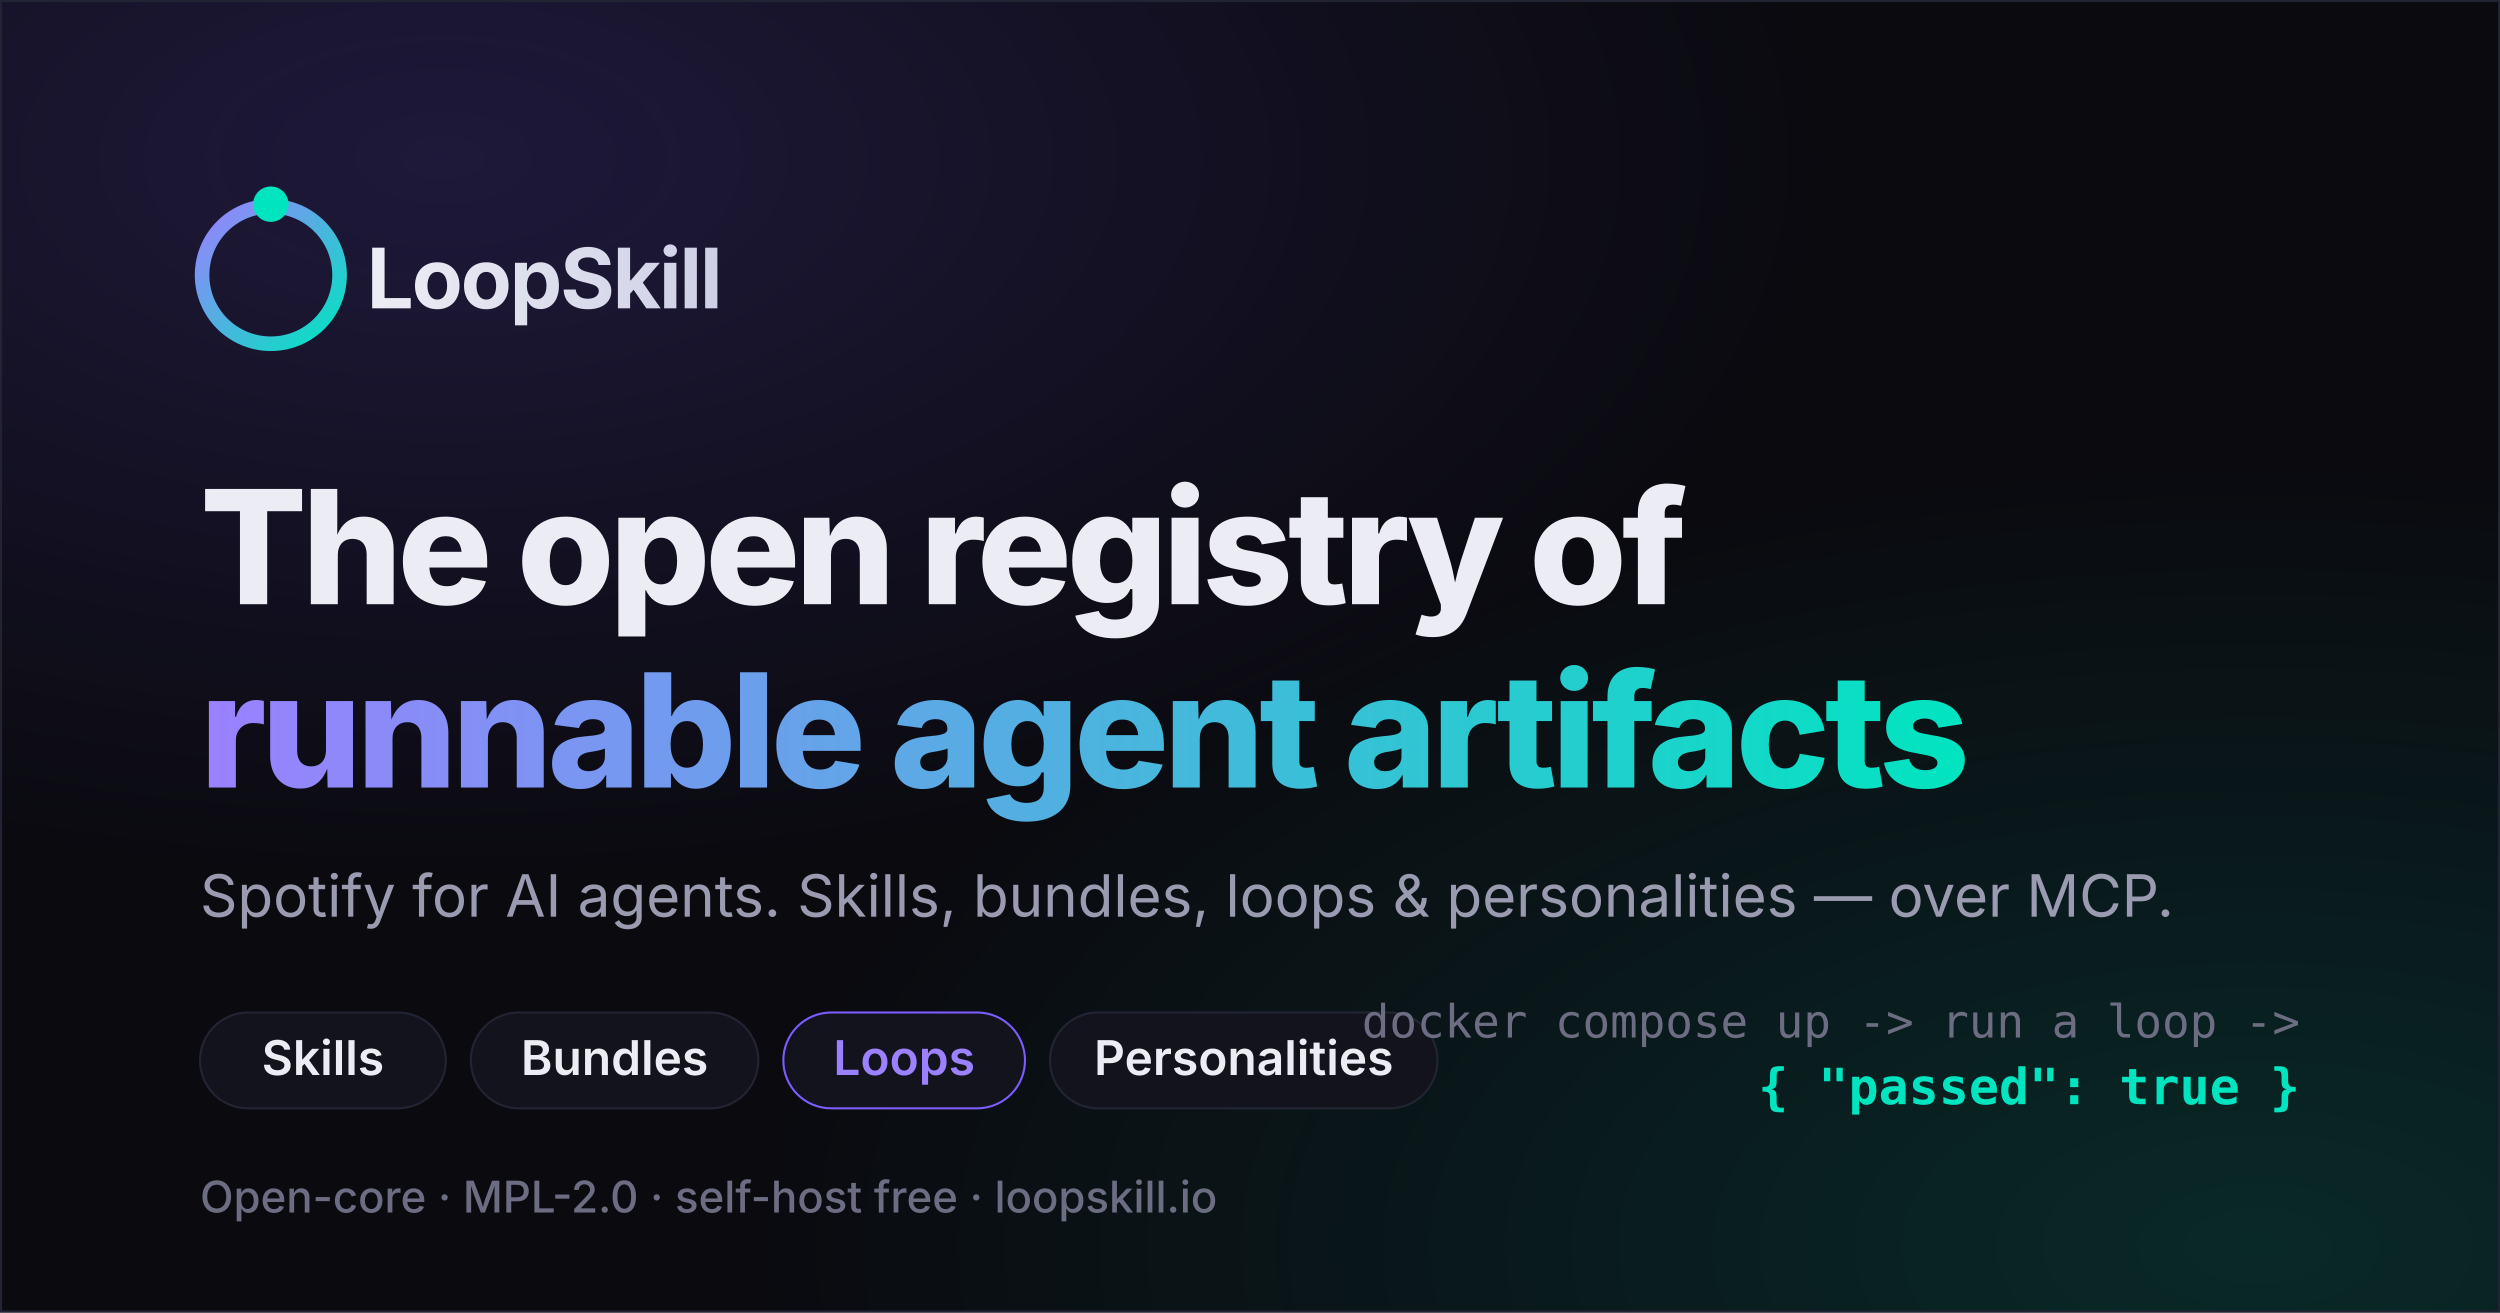
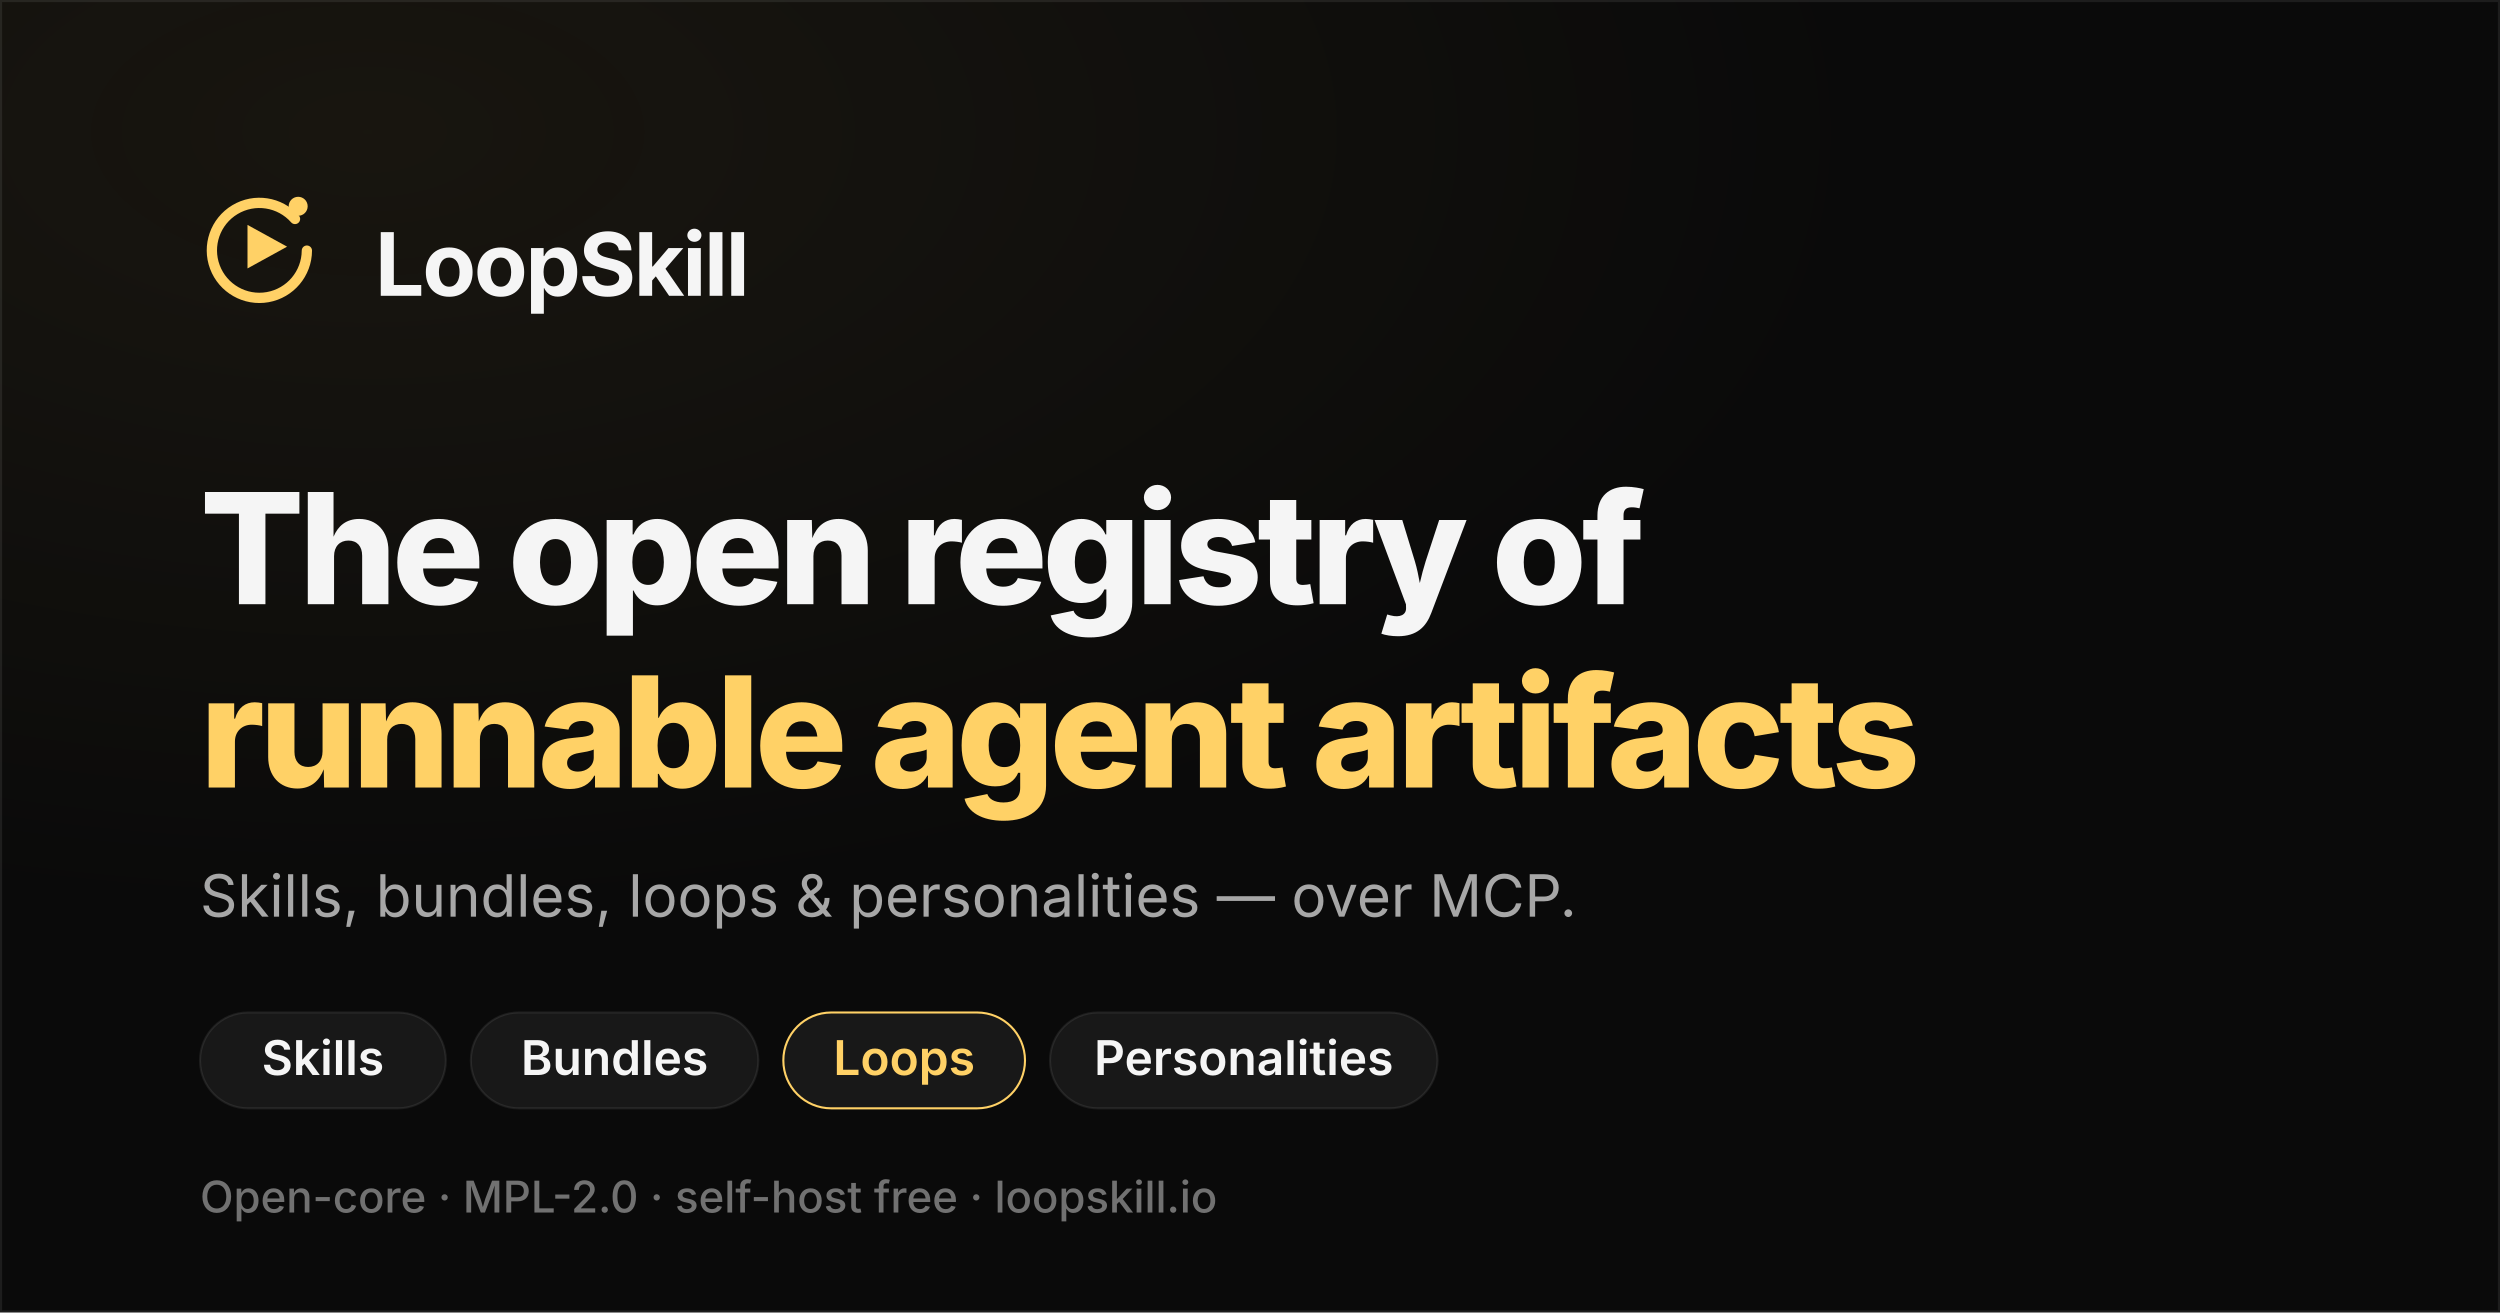
<svg xmlns="http://www.w3.org/2000/svg" width="1200" height="630" viewBox="0 0 1200 630" fill="none">
  <defs>
-     <linearGradient id="ring" x1="0" y1="0" x2="1" y2="1">
-       <stop stop-color="#9b80ff" />
-       <stop offset="1" stop-color="#00e5c0" />
-     </linearGradient>
-     <linearGradient id="wordgrad" x1="0" y1="0" x2="1" y2="0">
-       <stop stop-color="#ecedf4" />
-       <stop offset="1" stop-color="#cfd0e6" />
-     </linearGradient>
-     <linearGradient id="accent" x1="0" y1="0" x2="1" y2="0">
-       <stop stop-color="#9b80ff" />
-       <stop offset="1" stop-color="#00e5c0" />
-     </linearGradient>
-     <radialGradient id="glow1" cx="0.18" cy="0.12" r="0.55">
-       <stop stop-color="#7c5cff" stop-opacity="0.18" />
-       <stop offset="1" stop-color="#7c5cff" stop-opacity="0" />
-     </radialGradient>
-     <radialGradient id="glow2" cx="0.9" cy="0.95" r="0.6">
-       <stop stop-color="#00e5c0" stop-opacity="0.14" />
-       <stop offset="1" stop-color="#00e5c0" stop-opacity="0" />
+     <radialGradient id="glow" cx="0.15" cy="0.1" r="0.6">
+       <stop stop-color="#ffd166" stop-opacity="0.06" />
+       <stop offset="1" stop-color="#ffd166" stop-opacity="0" />
    </radialGradient>
  </defs>
-   <rect width="1200" height="630" fill="#0a0a0f" />
-   <rect width="1200" height="630" fill="url(#glow1)" />
-   <rect width="1200" height="630" fill="url(#glow2)" />
-   <rect x="0.5" y="0.5" width="1199" height="629" rx="0" stroke="#232433" stroke-width="1" />
-   <g transform="translate(96,92)">
-     <circle cx="34" cy="40" r="33" fill="none" stroke="url(#ring)" stroke-width="7" />
-     <circle cx="34" cy="6" r="8.5" fill="#00e5c0" />
+   <rect width="1200" height="630" fill="#0a0a0a" />
+   <rect width="1200" height="630" fill="url(#glow)" />
+   <rect x="0.5" y="0.5" width="1199" height="629" rx="0" stroke="rgba(255,255,255,0.08)" stroke-width="1" />
+   <g transform="translate(96,88) scale(1.9)">
+     <path d="M24 9 A12 12 0 1 0 27 17" stroke="#ffd166" stroke-width="2.6" stroke-linecap="round" fill="none" />
+     <circle cx="24.8" cy="5.8" r="2.4" fill="#ffd166" />
+     <path d="M12 10.5 L22 16 L12 21.5 Z" fill="#ffd166" />
  </g>
-   <text x="176" y="148" font-family="Inter, 'Helvetica Neue', Arial, sans-serif" font-size="40" font-weight="700" fill="url(#wordgrad)" letter-spacing="-1">LoopSkill</text>
-   <text x="96" y="290" font-family="Inter, 'Helvetica Neue', Arial, sans-serif" font-size="76" font-weight="800" fill="#ecedf4" letter-spacing="-2.5">The open registry of</text>
-   <text x="96" y="378" font-family="Inter, 'Helvetica Neue', Arial, sans-serif" font-size="76" font-weight="800" fill="url(#accent)" letter-spacing="-2.5">runnable agent artifacts</text>
-   <text x="96" y="440" font-family="Inter, 'Helvetica Neue', Arial, sans-serif" font-size="28" font-weight="400" fill="#9a9bb0">Spotify for AI agents. Skills, bundles, loops &amp; personalities — over MCP.</text>
+   <text x="180" y="142" font-family="Inter, 'Helvetica Neue', Arial, sans-serif" font-size="42" font-weight="700" fill="#f5f5f5" letter-spacing="-1">LoopSkill</text>
+   <text x="96" y="290" font-family="Inter, 'Helvetica Neue', Arial, sans-serif" font-size="74" font-weight="800" fill="#f5f5f5" letter-spacing="-2.5">The open registry of</text>
+   <text x="96" y="378" font-family="Inter, 'Helvetica Neue', Arial, sans-serif" font-size="74" font-weight="800" fill="#ffd166" letter-spacing="-2.5">runnable agent artifacts</text>
+   <text x="96" y="440" font-family="Inter, 'Helvetica Neue', Arial, sans-serif" font-size="28" font-weight="400" fill="rgba(255,255,255,0.64)">Skills, bundles, loops &amp; personalities — over MCP.</text>
  <g font-family="Inter, 'Helvetica Neue', Arial, sans-serif" font-size="23" font-weight="600">
-     <rect x="96" y="486" width="118" height="46" rx="23" fill="#13131d" stroke="#232433" />
-     <text x="155" y="516" fill="#ecedf4" text-anchor="middle">Skills</text>
-     <rect x="226" y="486" width="138" height="46" rx="23" fill="#13131d" stroke="#232433" />
-     <text x="295" y="516" fill="#ecedf4" text-anchor="middle">Bundles</text>
-     <rect x="376" y="486" width="116" height="46" rx="23" fill="#13131d" stroke="#7c5cff" />
-     <text x="434" y="516" fill="#9b80ff" text-anchor="middle">Loops</text>
-     <rect x="504" y="486" width="186" height="46" rx="23" fill="#13131d" stroke="#232433" />
-     <text x="597" y="516" fill="#ecedf4" text-anchor="middle">Personalities</text>
+     <rect x="96" y="486" width="118" height="46" rx="23" fill="#181818" stroke="rgba(255,255,255,0.08)" />
+     <text x="155" y="516" fill="#f5f5f5" text-anchor="middle">Skills</text>
+     <rect x="226" y="486" width="138" height="46" rx="23" fill="#181818" stroke="rgba(255,255,255,0.08)" />
+     <text x="295" y="516" fill="#f5f5f5" text-anchor="middle">Bundles</text>
+     <rect x="376" y="486" width="116" height="46" rx="23" fill="#181818" stroke="#ffd166" />
+     <text x="434" y="516" fill="#ffd166" text-anchor="middle">Loops</text>
+     <rect x="504" y="486" width="186" height="46" rx="23" fill="#181818" stroke="rgba(255,255,255,0.08)" />
+     <text x="597" y="516" fill="#f5f5f5" text-anchor="middle">Personalities</text>
  </g>
-   <g font-family="'SF Mono', ui-monospace, Menlo, monospace">
-     <text x="1104" y="498" font-size="22" font-weight="500" fill="#6c6d82" text-anchor="end">docker compose up  -&gt;  run a loop  -&gt;</text>
-     <text x="1104" y="530" font-size="24" font-weight="700" fill="#00e5c0" text-anchor="end">{ "passed": true }</text>
-   </g>
-   <text x="96" y="582" font-family="Inter, 'Helvetica Neue', Arial, sans-serif" font-size="21" font-weight="500" fill="#6c6d82">Open-core · MPL-2.0 · self-host free · loopskill.io</text>
+   <text x="96" y="582" font-family="Inter, 'Helvetica Neue', Arial, sans-serif" font-size="21" font-weight="500" fill="rgba(255,255,255,0.42)">Open-core · MPL-2.0 · self-host free · loopskill.io</text>
</svg>
